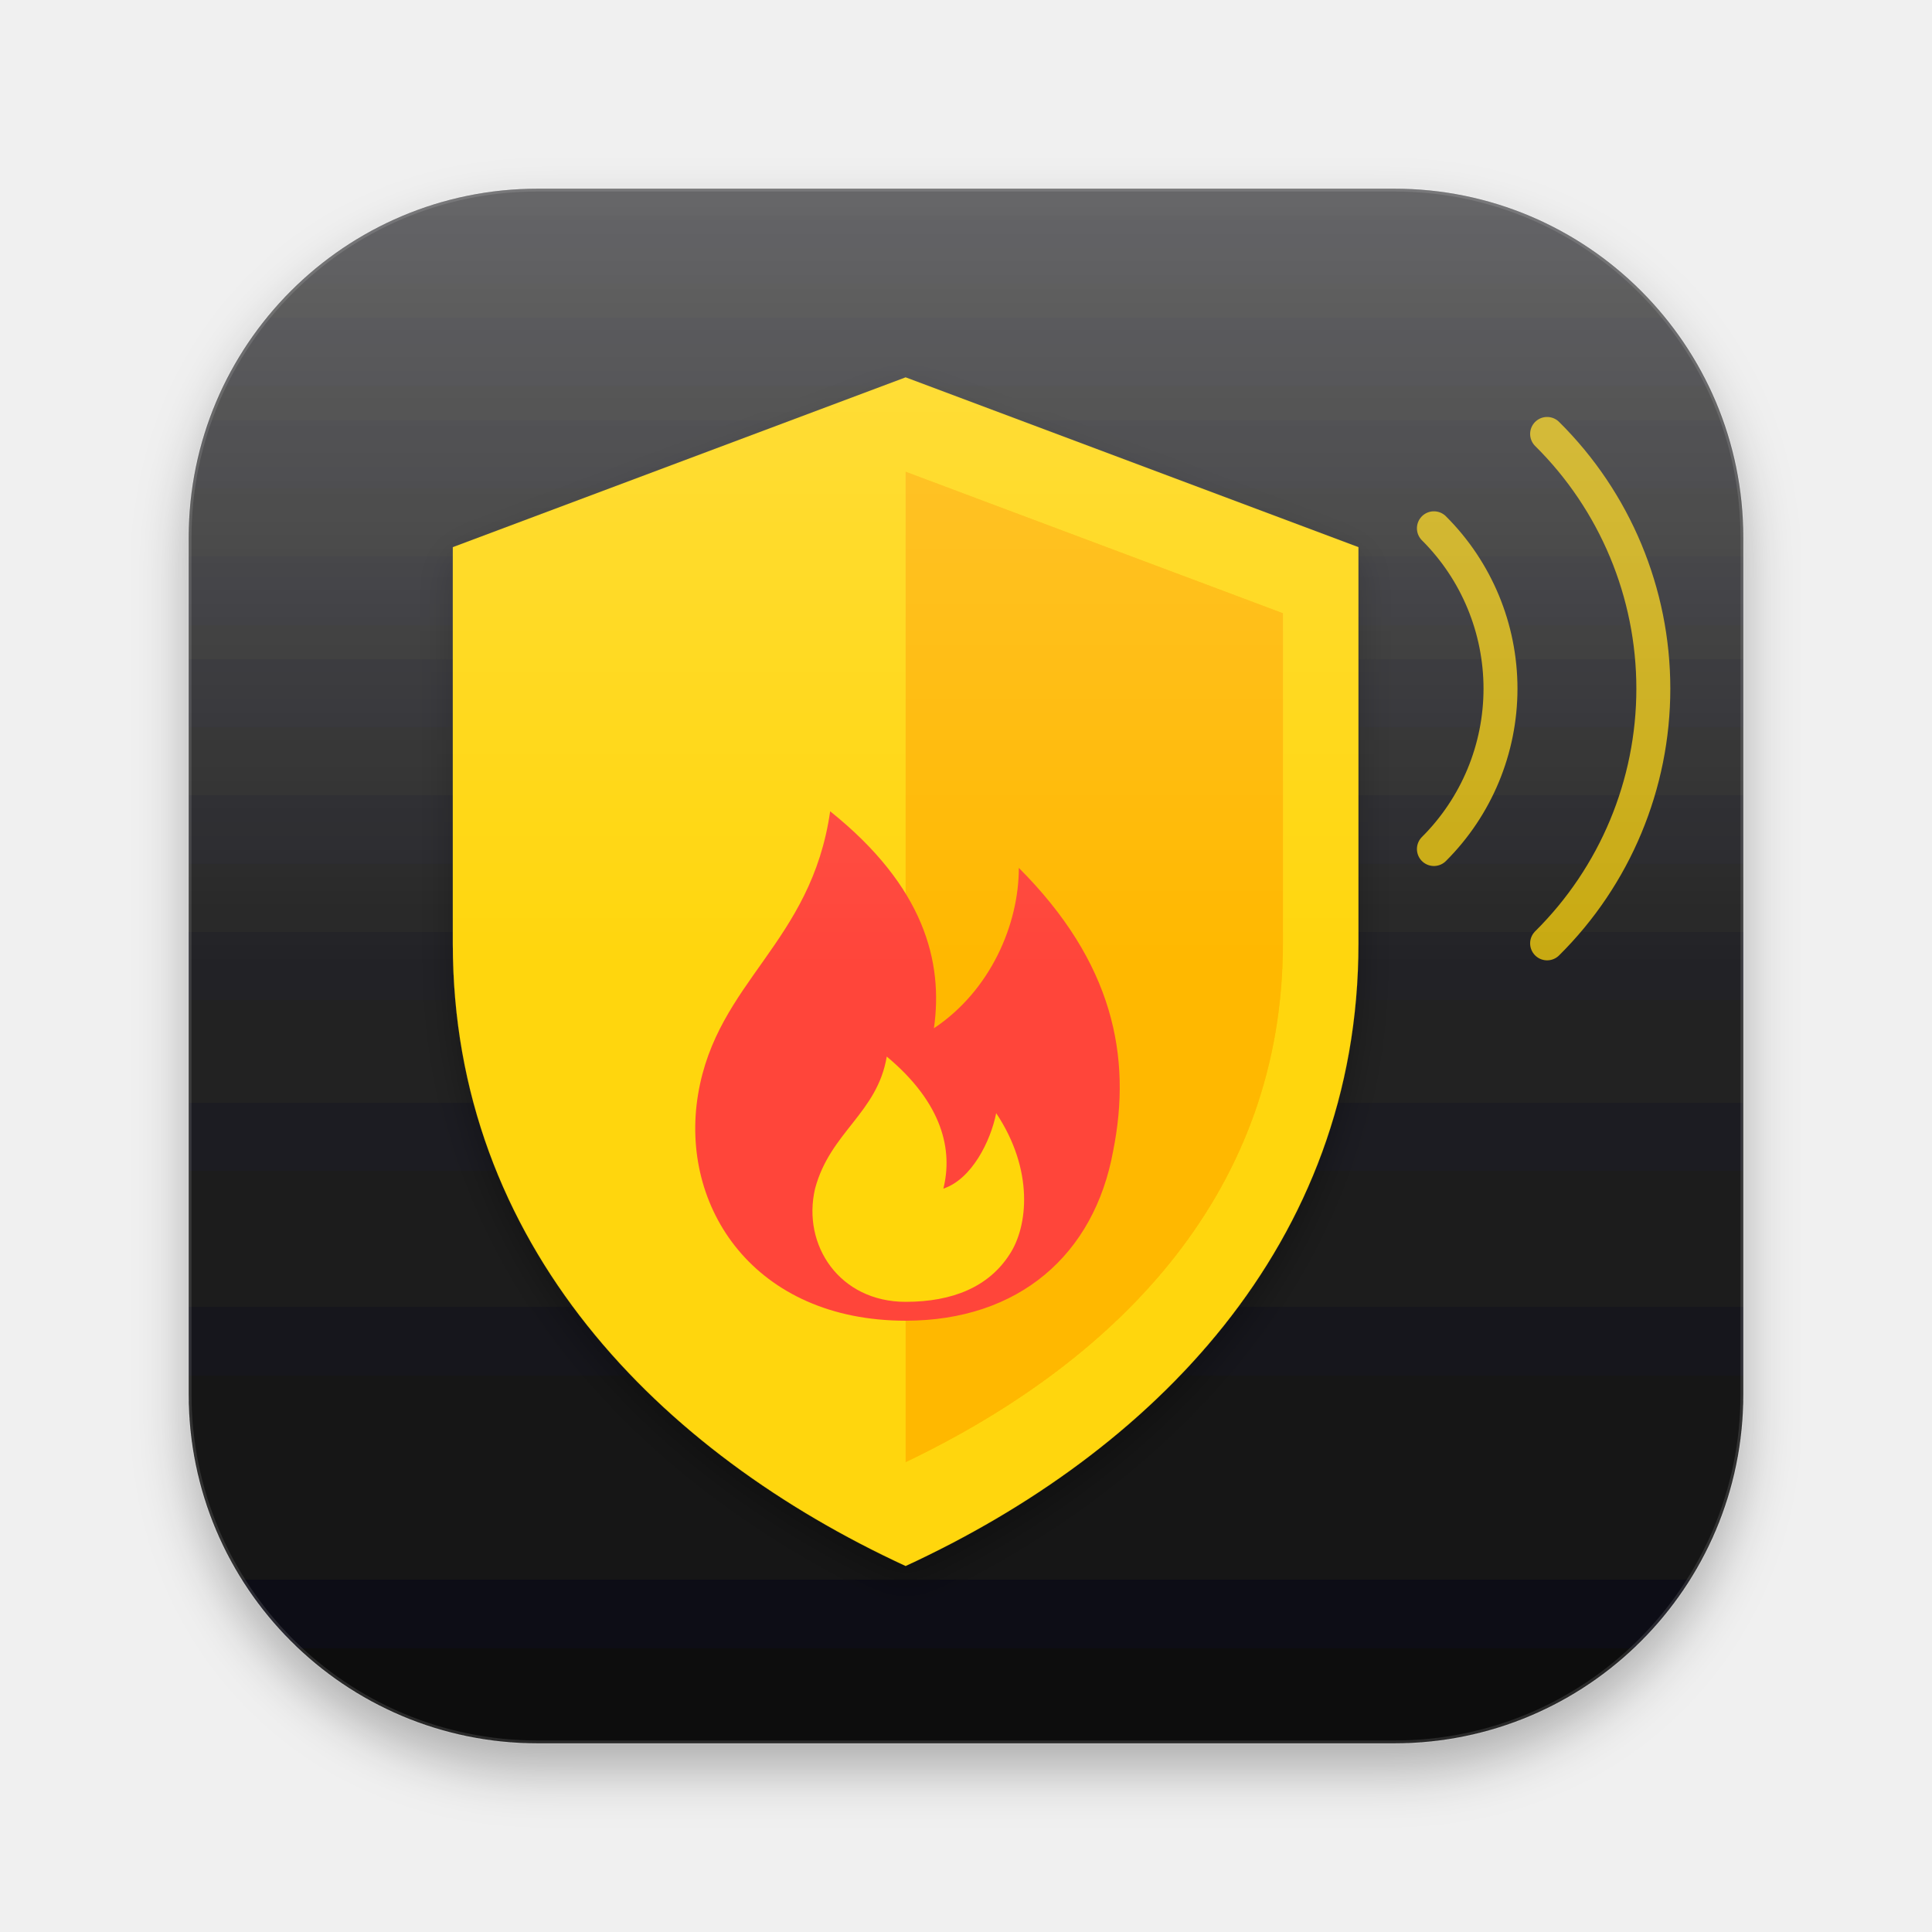
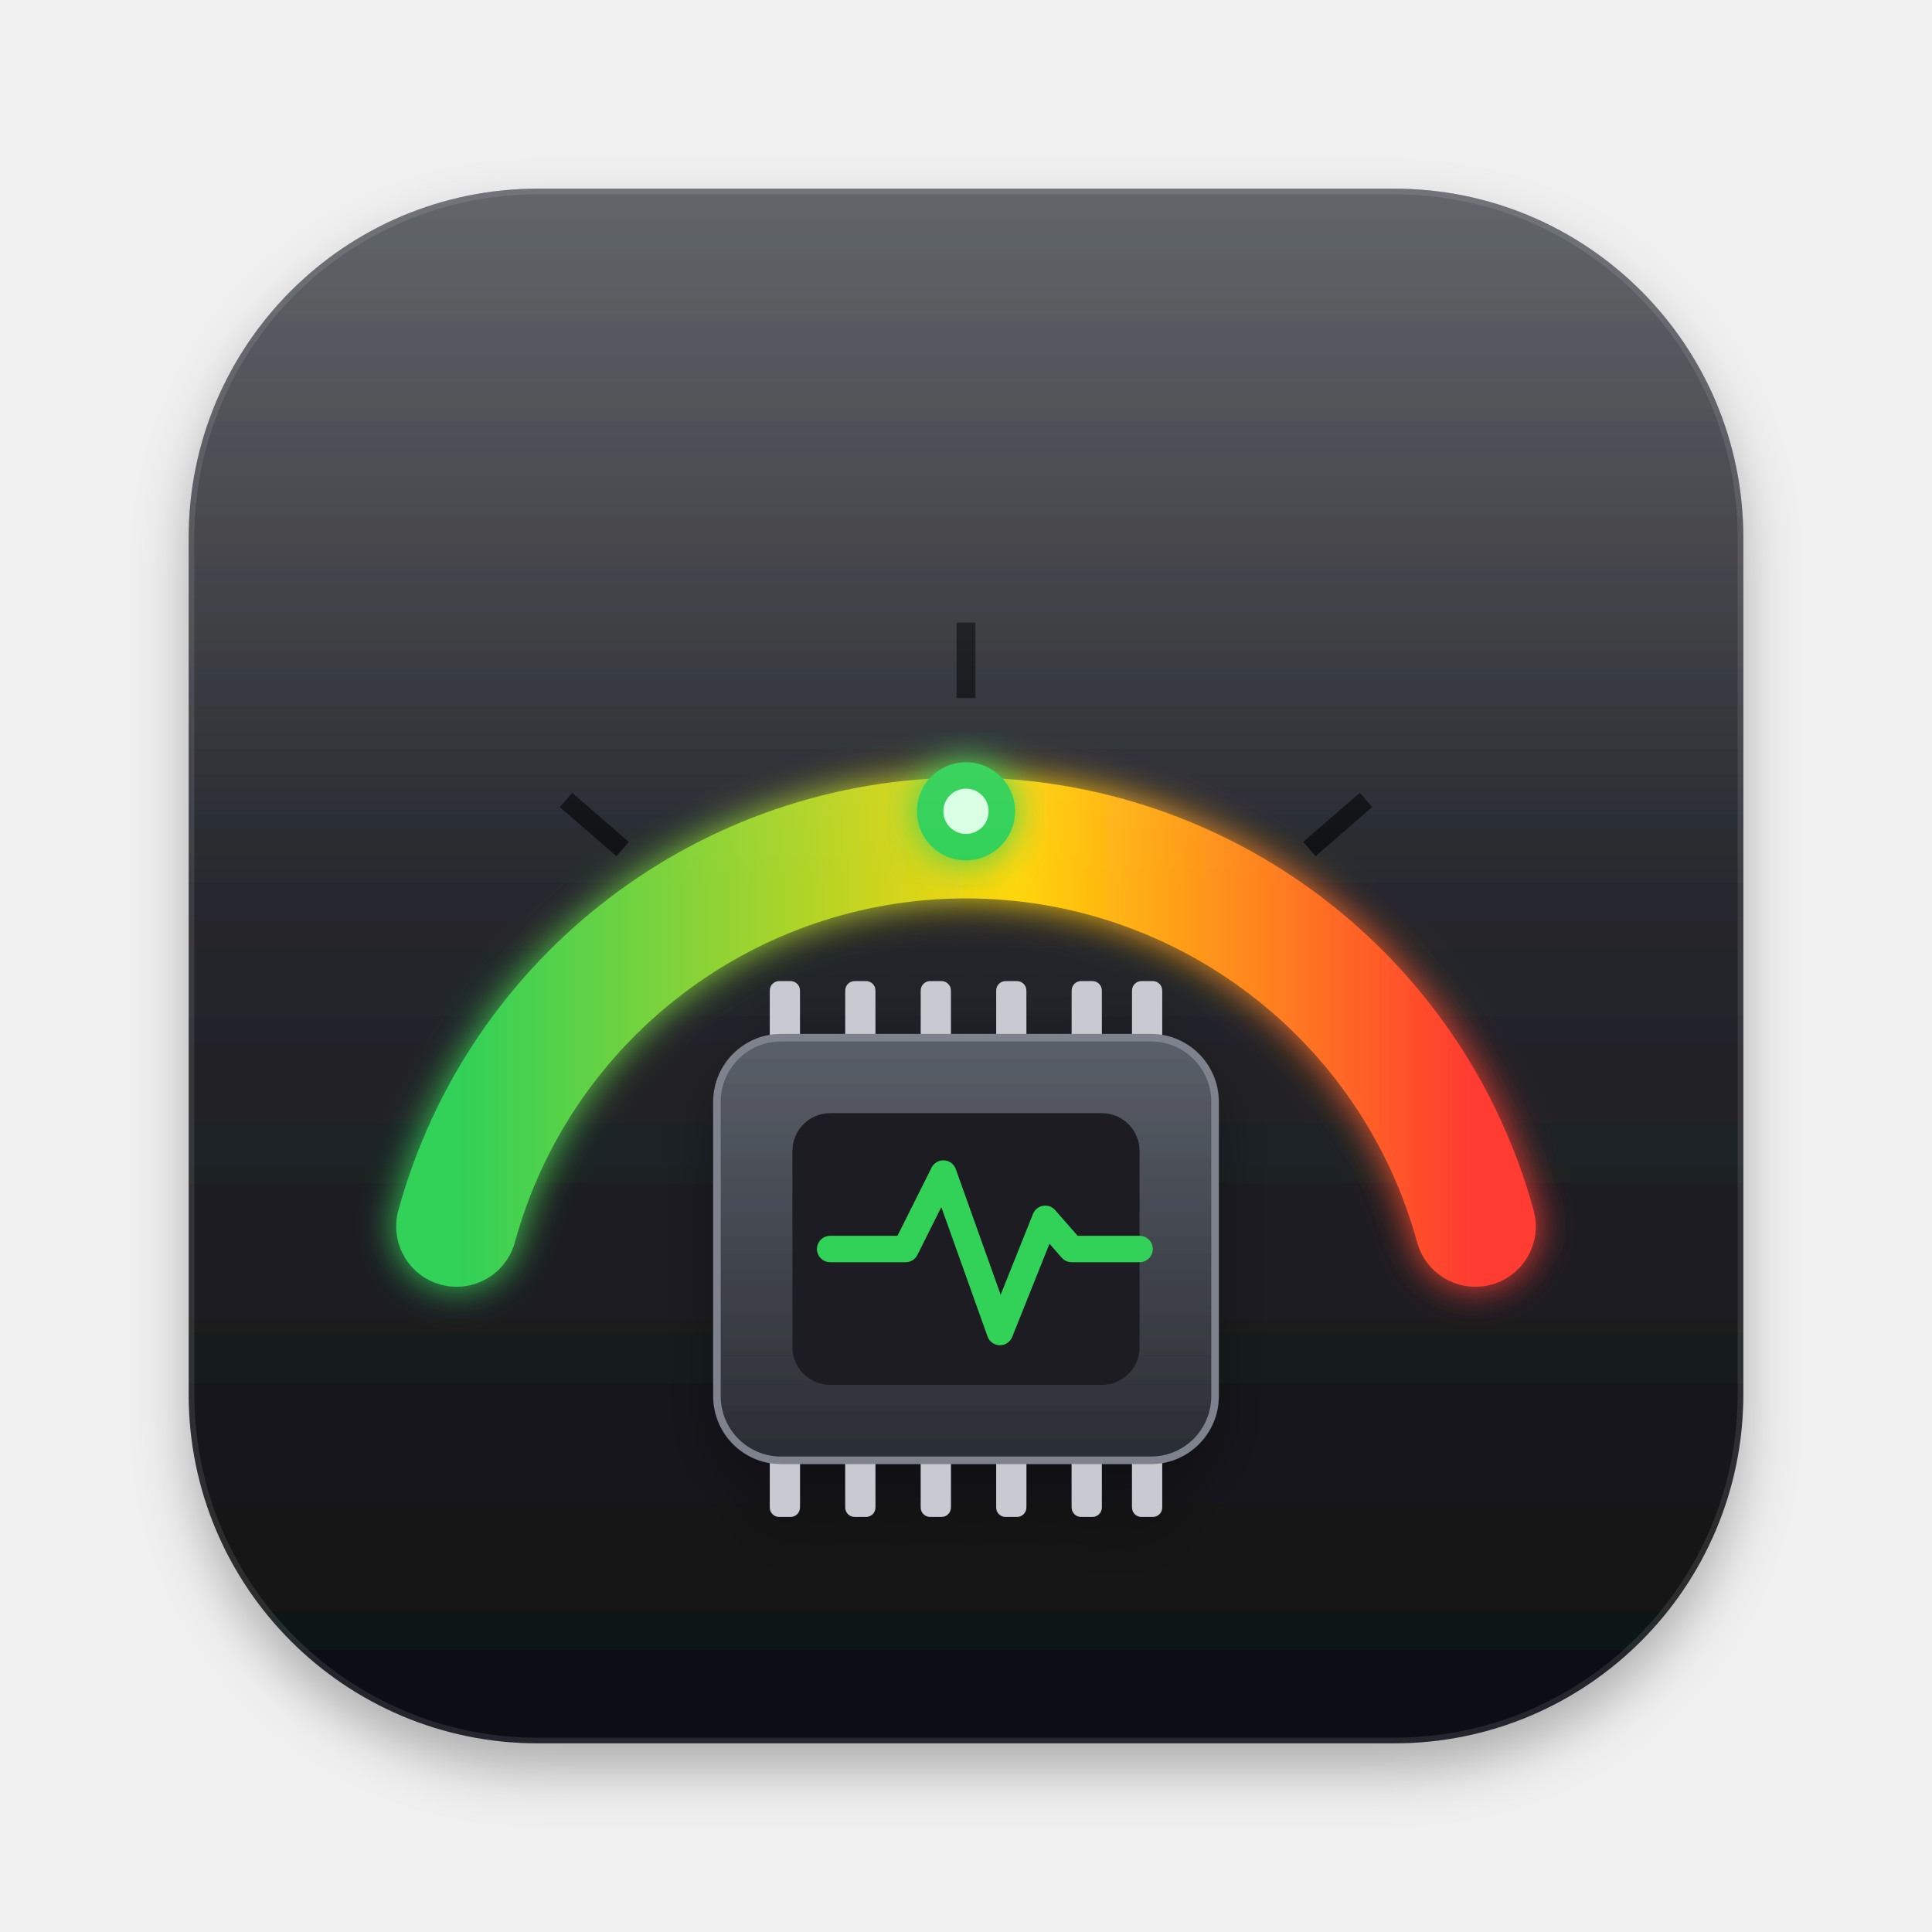
<svg xmlns="http://www.w3.org/2000/svg" viewBox="0 0 1024 1024">
  <defs>
    <linearGradient id="bg" x1="0" y1="0" x2="0" y2="1">
-       <stop offset="0" stop-color="#3a3a3c" />
-       <stop offset="1" stop-color="#0d0d0f" />
+       <stop offset="0" stop-color="#3a3d44" />
+       <stop offset="1" stop-color="#0e0f12" />
    </linearGradient>
    <linearGradient id="gloss" x1="0" y1="0" x2="0" y2="1">
-       <stop offset="0" stop-color="#fff" stop-opacity=".22" />
-       <stop offset=".5" stop-color="#fff" stop-opacity="0" />
+       <stop offset="0" stop-color="#fff" stop-opacity=".20" />
+       <stop offset=".45" stop-color="#fff" stop-opacity="0" />
    </linearGradient>
    <filter id="sh" x="-20%" y="-20%" width="140%" height="140%">
      <feDropShadow dx="0" dy="14" stdDeviation="14" flood-color="#000" flood-opacity=".28" />
    </filter>
    <filter id="ish" x="-30%" y="-30%" width="160%" height="160%">
-       <feDropShadow dx="0" dy="8" stdDeviation="10" flood-color="#000" flood-opacity=".3" />
+       <feDropShadow dx="0" dy="14" stdDeviation="16" flood-color="#000" flood-opacity=".32" />
    </filter>
    <clipPath id="sq">
      <rect x="100" y="100" width="824" height="824" rx="185" />
    </clipPath>
+     <linearGradient id="arc" x1="0" y1="0" x2="1" y2="0">
+       <stop offset="0" stop-color="#30d158" />
+       <stop offset=".55" stop-color="#ffd60a" />
+       <stop offset="1" stop-color="#ff3b30" />
+     </linearGradient>
+     <linearGradient id="chip" x1="0" y1="0" x2="0" y2="1">
+       <stop offset="0" stop-color="#5a5f69" />
+       <stop offset="1" stop-color="#2a2d33" />
+     </linearGradient>
+     <filter id="glow" x="-30%" y="-30%" width="160%" height="160%">
+       <feGaussianBlur stdDeviation="10" result="b" />
+       <feMerge>
+         <feMergeNode in="b" />
+         <feMergeNode in="SourceGraphic" />
+       </feMerge>
+     </filter>
  </defs>
  <g filter="url(#sh)">
    <rect x="100" y="100" width="824" height="824" rx="185" fill="url(#bg)" />
  </g>
  <g clip-path="url(#sq)">
-     <g stroke="#ffd60a" stroke-width="18" stroke-linecap="round" fill="none" opacity=".75">
-       <path d="M760 280 a120 120 0 0 1 0 170" />
-       <path d="M820 230 a190 190 0 0 1 0 270" />
+     <path d="M242 650a280 280 0 0 1 540 0" fill="none" stroke="#ffffff" stroke-opacity=".08" stroke-width="64" stroke-linecap="round" />
+     <path d="M242 650a280 280 0 0 1 540 0" fill="none" stroke="url(#arc)" stroke-width="64" stroke-linecap="round" filter="url(#glow)" />
+     <g stroke="#0e0f12" stroke-width="10">
+       <path d="M330 450l-30-26M512 370v-40M694 450l30-26" />
    </g>
    <g filter="url(#ish)">
-       <path d="M480 200 L 720 290 V 500 C 720 660 610 770 480 830 C 350 770 240 660 240 500 V 290 Z" fill="#ffd60a" />
-       <path d="M480 250 L 680 325 V 500 C 680 630 595 720 480 775 Z" fill="#ffb800" />
+       <g fill="#c7cad1">
+         <rect x="408" y="520" width="16" height="44" rx="5" />
+         <rect x="448" y="520" width="16" height="44" rx="5" />
+         <rect x="488" y="520" width="16" height="44" rx="5" />
+         <rect x="528" y="520" width="16" height="44" rx="5" />
+         <rect x="568" y="520" width="16" height="44" rx="5" />
+         <rect x="600" y="520" width="16" height="44" rx="5" />
+         <rect x="408" y="760" width="16" height="44" rx="5" />
+         <rect x="448" y="760" width="16" height="44" rx="5" />
+         <rect x="488" y="760" width="16" height="44" rx="5" />
+         <rect x="528" y="760" width="16" height="44" rx="5" />
+         <rect x="568" y="760" width="16" height="44" rx="5" />
+         <rect x="600" y="760" width="16" height="44" rx="5" />
+       </g>
+       <rect x="380" y="550" width="264" height="224" rx="34" fill="url(#chip)" stroke="#7d828c" stroke-width="4" />
+       <rect x="420" y="590" width="184" height="144" rx="20" fill="#1b1d22" />
+       <path d="M440 662h40l20-40 30 84 24-60 14 16h36" fill="none" stroke="#30d158" stroke-width="14" stroke-linecap="round" stroke-linejoin="round" />
    </g>
-     <path d="M480 700 C 400 700 360 640 370 580 C 380 520 430 500 440 430 C 490 470 500 510 495 545 C 525 525 540 490 540 460 C 590 510 600 560 590 610 C 580 665 540 700 480 700 Z" fill="#ff453a" />
-     <path d="M480 690 C 445 690 425 660 432 630 C 440 600 465 590 470 560 C 500 585 505 610 500 630 C 515 625 525 605 528 590 C 548 620 545 650 535 665 C 524 682 505 690 480 690 Z" fill="#ffd60a" />
-     <rect x="100" y="100" width="824" height="824" fill="url(#gloss)" />
+     <circle cx="512" cy="430" r="26" fill="#30d158" filter="url(#glow)" />
+     <circle cx="512" cy="430" r="12" fill="#d8ffe3" />
  </g>
-   <rect x="100.5" y="100.5" width="823" height="823" rx="184.5" fill="none" stroke="#fff" stroke-opacity=".12" stroke-width="2" />
+   <rect x="100" y="100" width="824" height="824" rx="185" fill="url(#gloss)" />
+   <rect x="101.5" y="101.5" width="821" height="821" rx="183.5" fill="none" stroke="#fff" stroke-opacity=".10" stroke-width="3" />
</svg>
